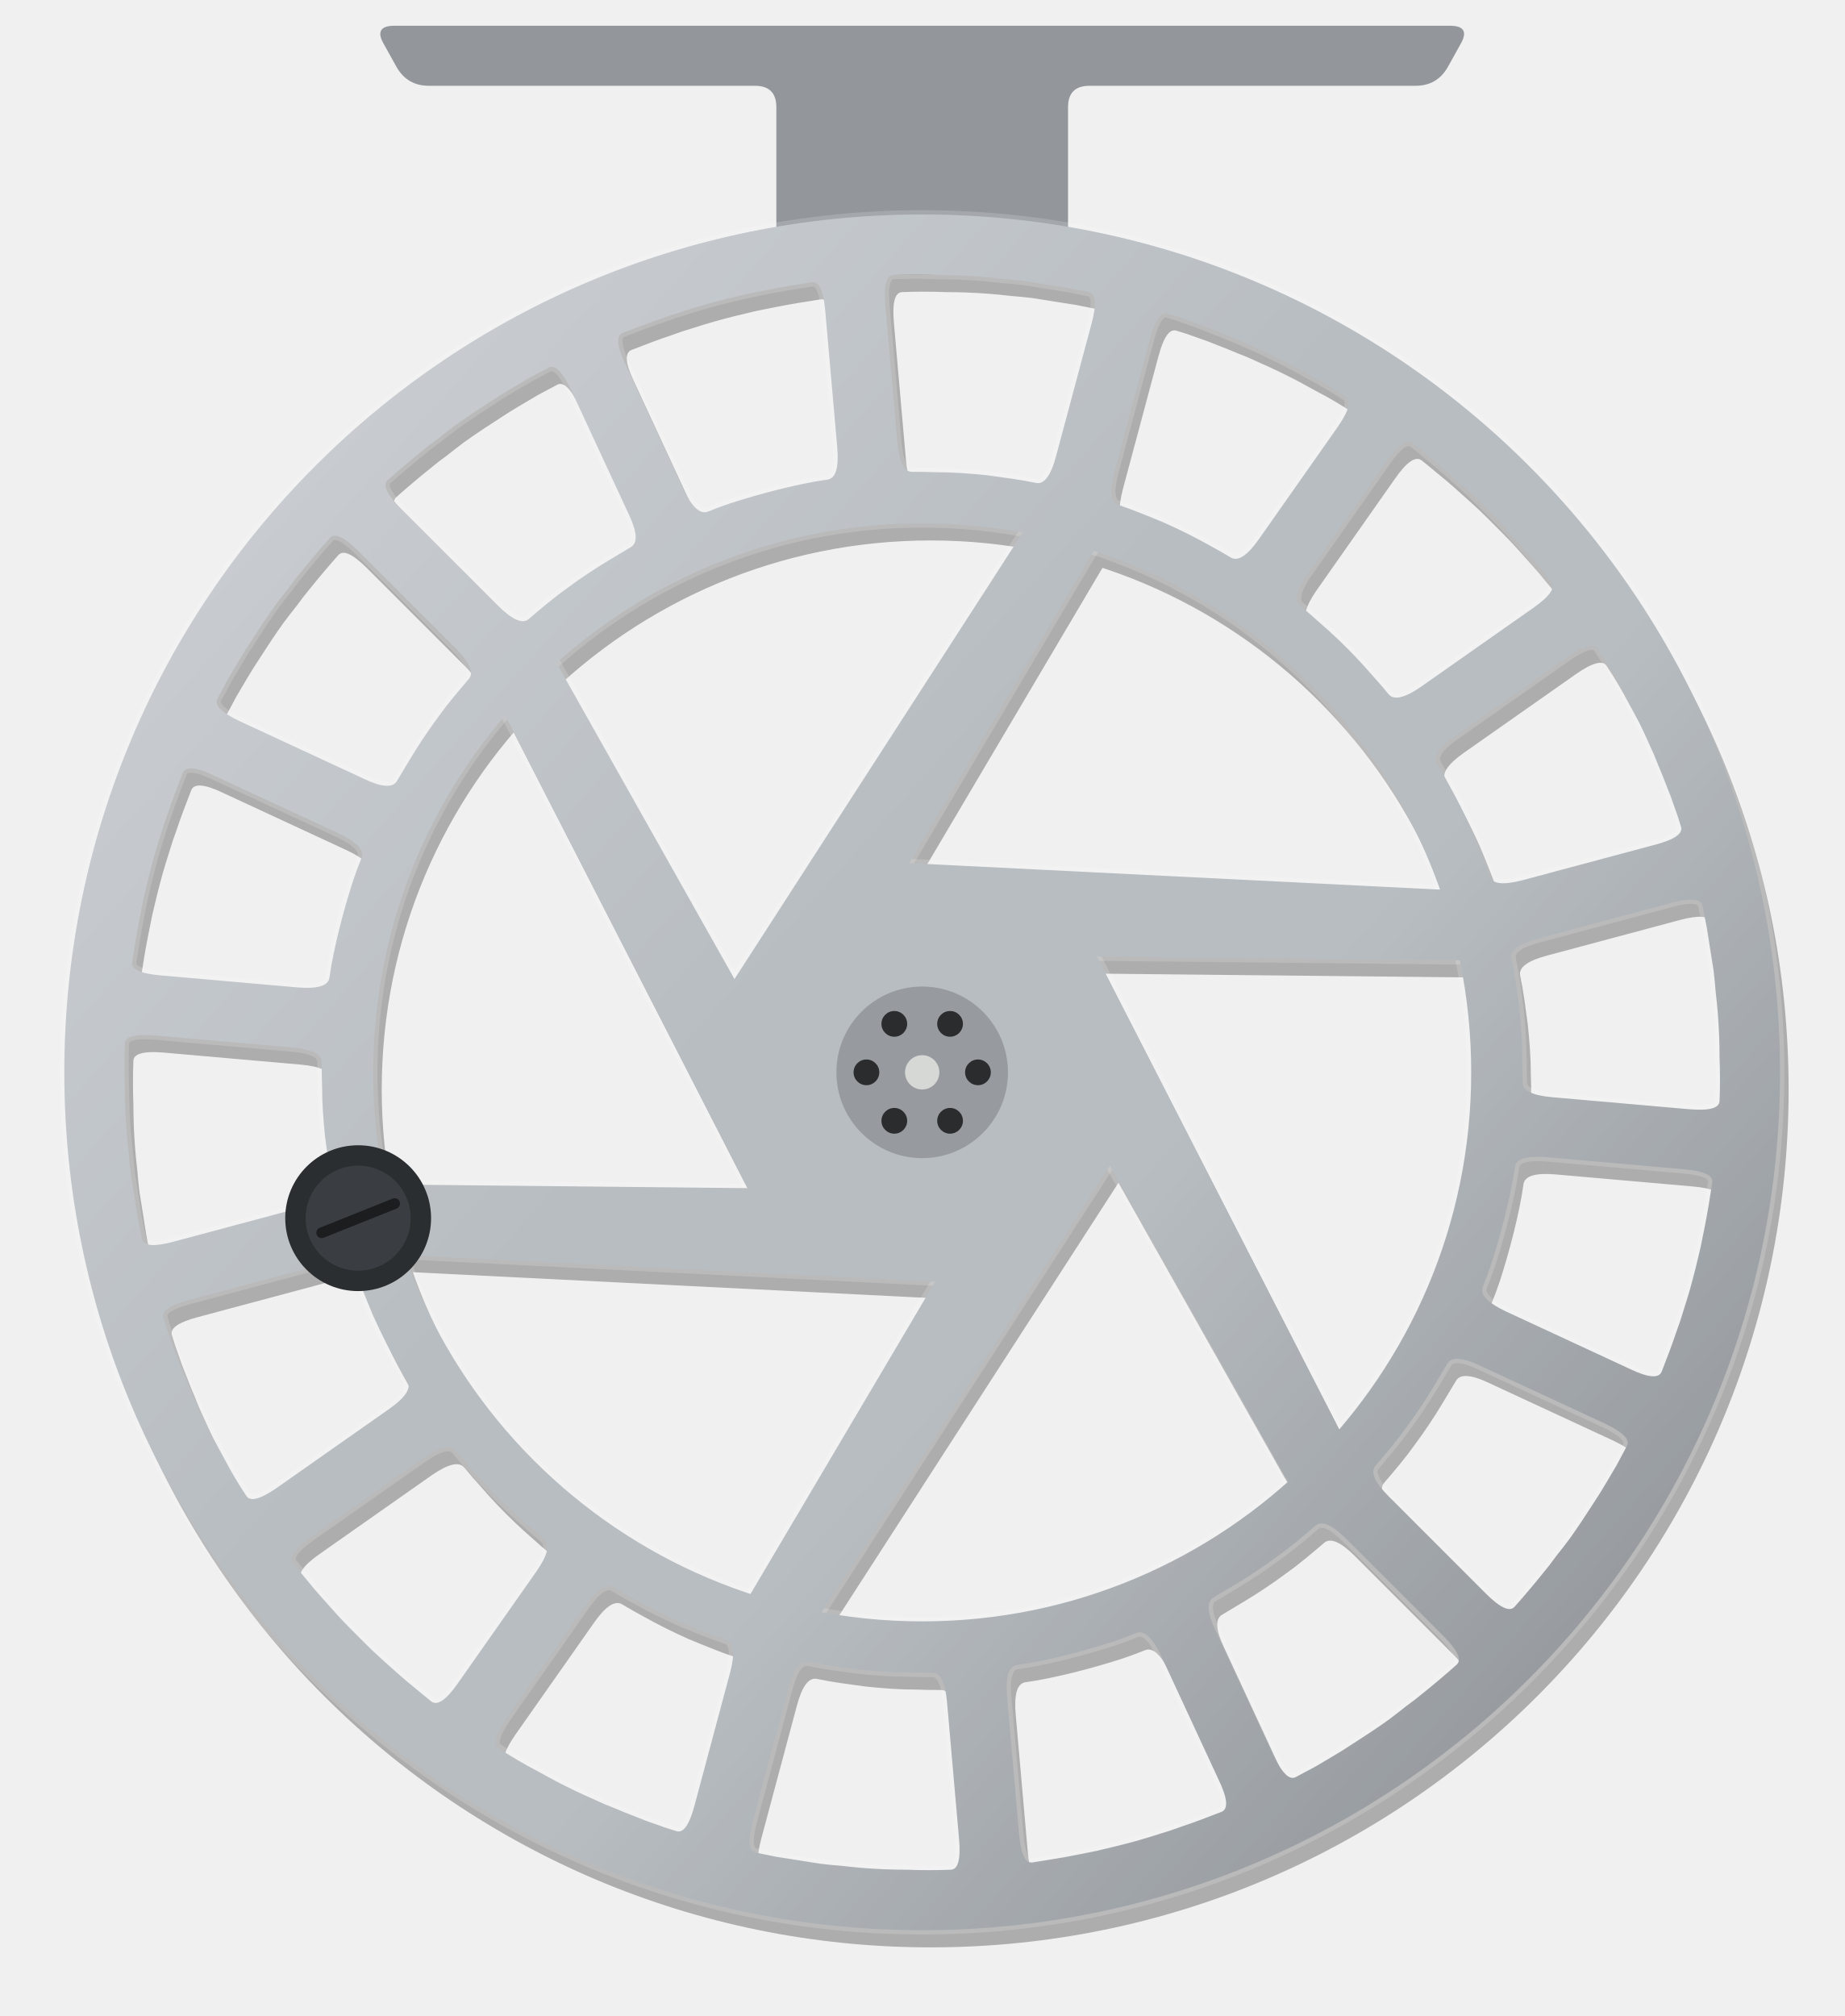
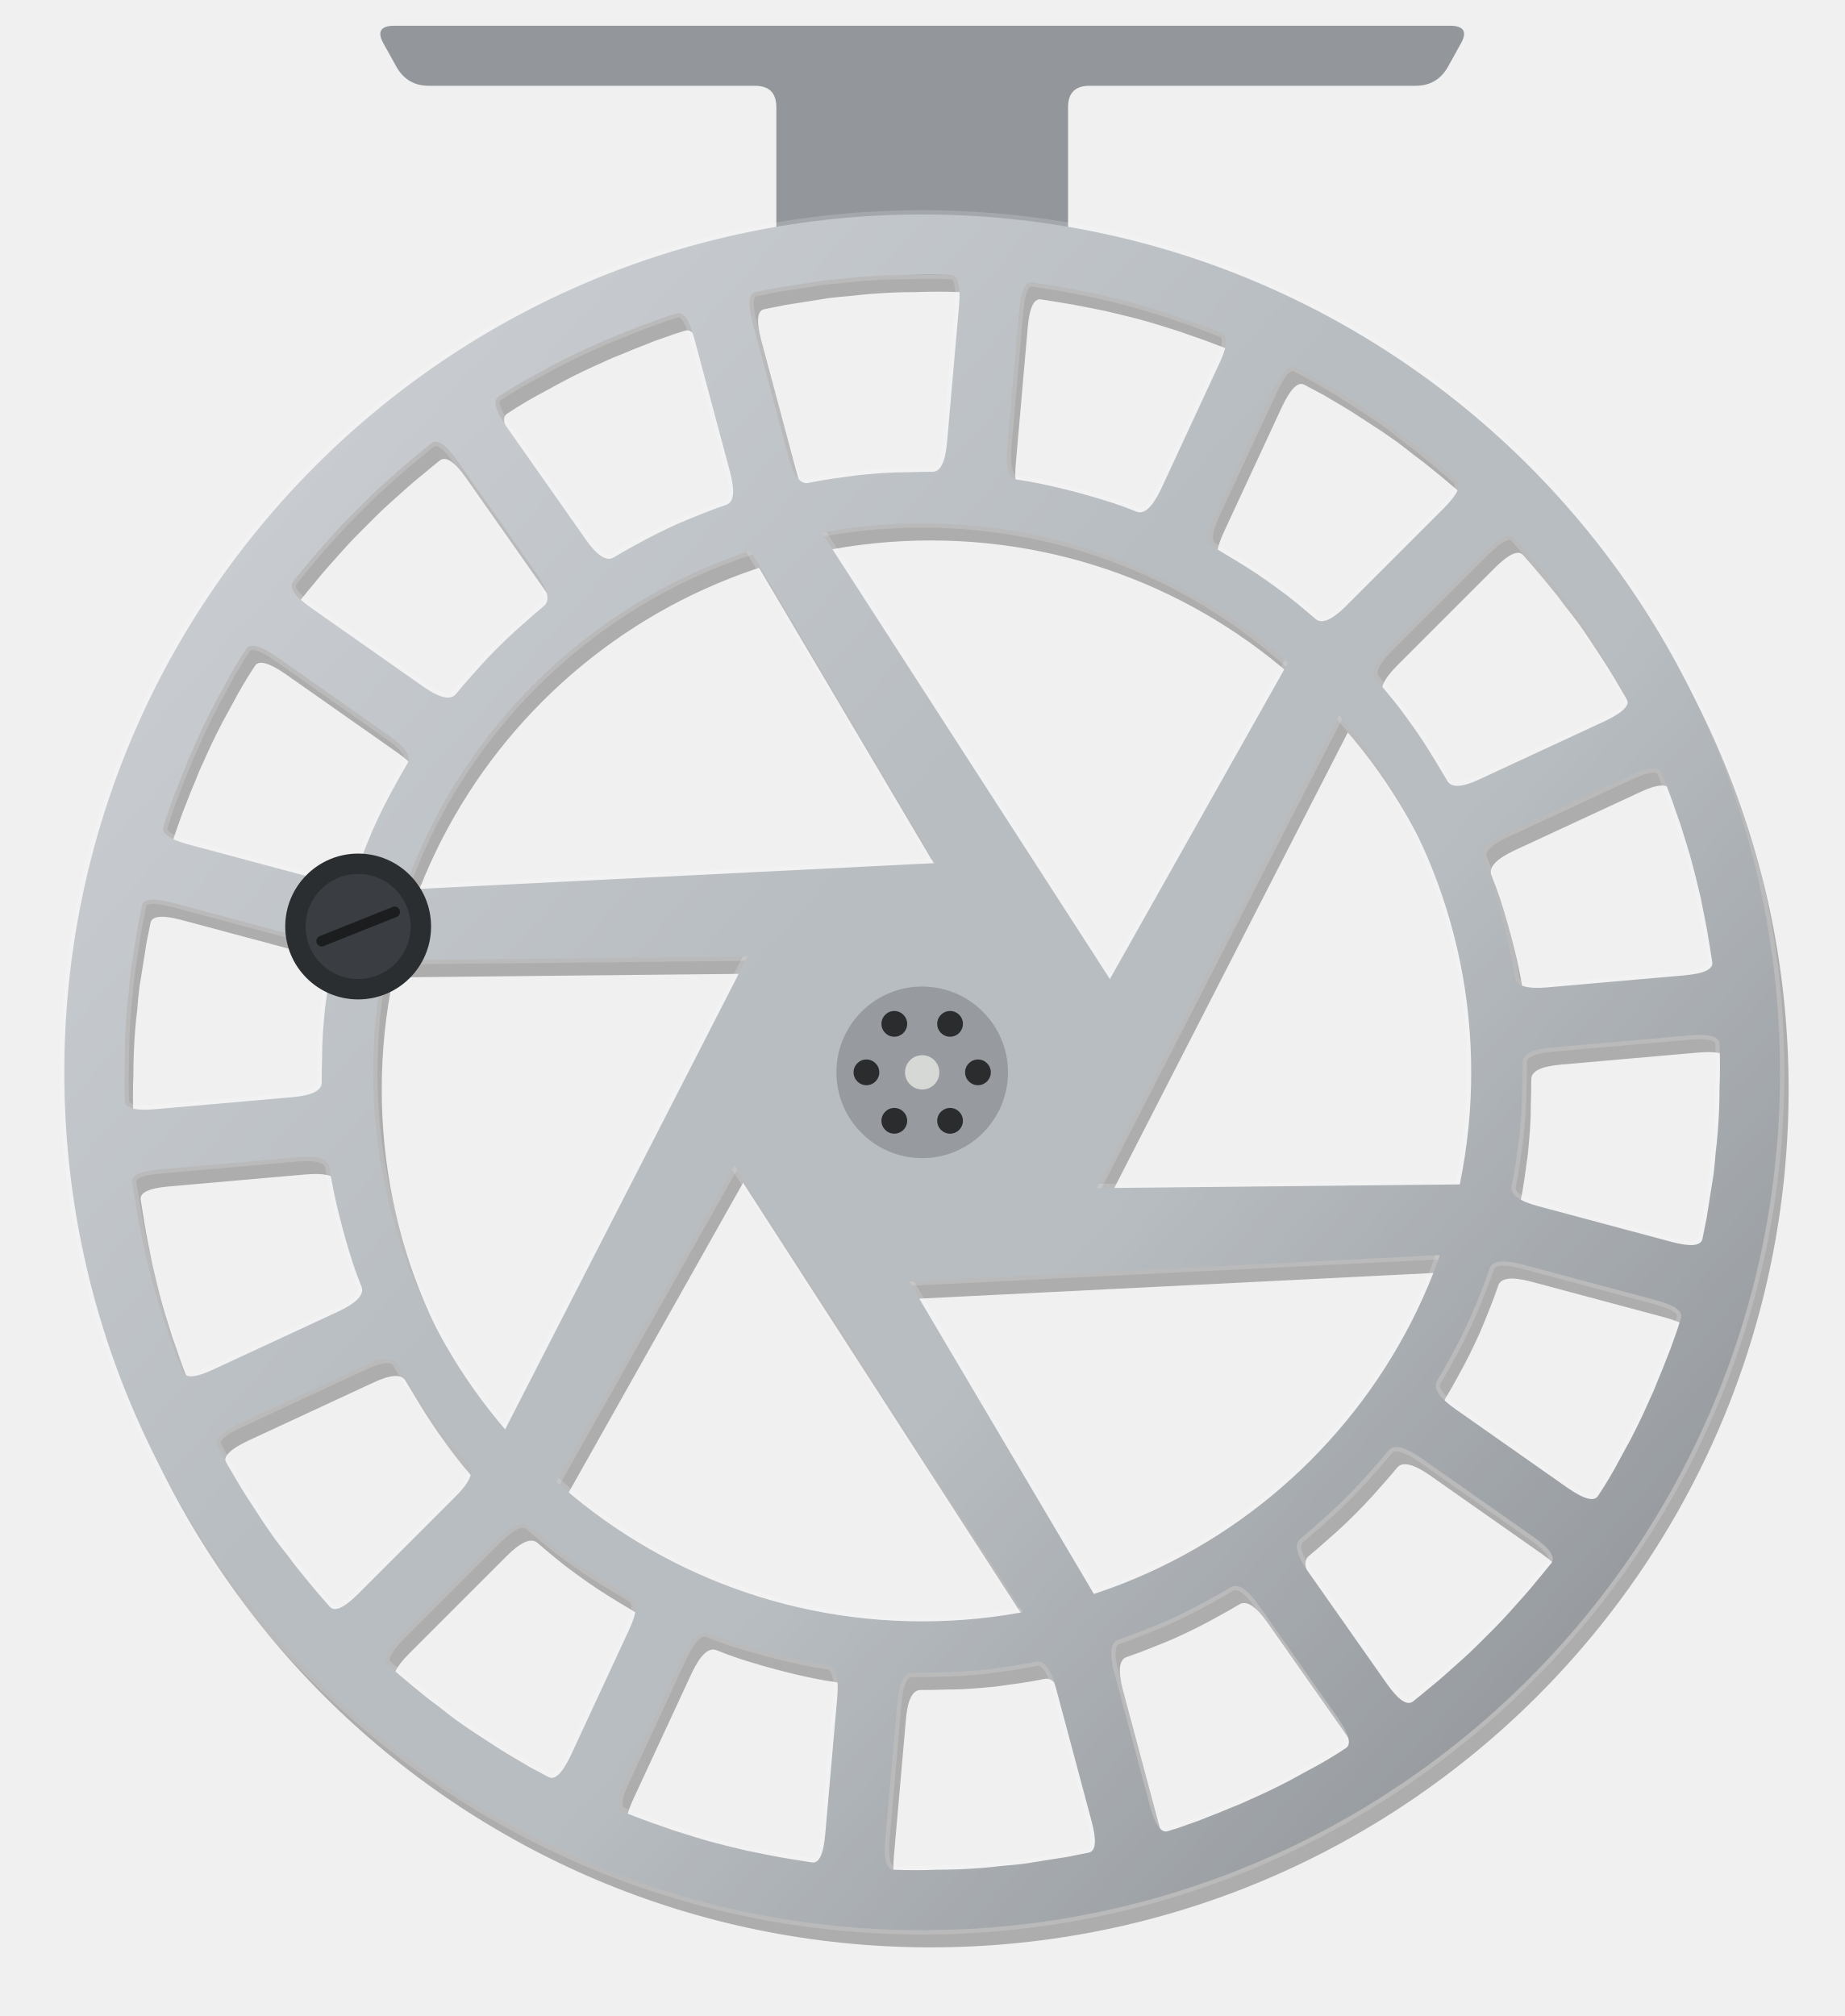
<svg xmlns="http://www.w3.org/2000/svg" viewBox="-215 -250 430 470" color="#b8bdc2">
  <defs>
    <linearGradient id="sheen" x1="0" y1="0" x2="1" y2="1">
      <stop offset="0" stop-color="#fff" stop-opacity=".4" />
      <stop offset=".45" stop-color="#fff" stop-opacity="0" />
      <stop offset=".6" stop-color="#000" stop-opacity="0" />
      <stop offset="1" stop-color="#000" stop-opacity=".3" />
    </linearGradient>
    <g id="back" fill-rule="evenodd">
      <path d="M-125.5 -239.7Q-128 -244 -123 -244L123 -244Q128 -244 125.5 -239.7L122.5 -234.3Q120 -230 115 -230L39 -230Q34 -230 34 -225L34 -191Q34 -186 29 -186L-29 -186Q-34 -186 -34 -191L-34 -225Q-34 -230 -39 -230L-115 -230Q-120 -230 -122.5 -234.3Z" />
    </g>
    <g id="body" fill-rule="evenodd">
-       <path d="M-200 0a200 200 0 1 0 400 0a200 200 0 1 0 -400 0ZM-128 0a128 128 0 1 0 256 0a128 128 0 1 0 -256 0ZM53.1 -171Q54.9 -177.7 57.3 -176.9L57.3 -176.9Q59.7 -176.2 62.1 -175.3L62.1 -175.3Q64.5 -174.5 66.9 -173.5L66.9 -173.5Q69.3 -172.6 71.6 -171.6L71.6 -171.6Q74 -170.7 76.3 -169.6L76.3 -169.6Q78.6 -168.6 80.9 -167.5L80.9 -167.5Q83.2 -166.4 85.5 -165.2L85.5 -165.2Q87.7 -164 89.9 -162.8L89.9 -162.8Q92.2 -161.6 94.4 -160.3L94.4 -160.3Q96.6 -159 98.7 -157.6L98.7 -157.6Q100.9 -156.3 96.9 -150.5L78.5 -124.3Q74.5 -118.6 72 -120L72 -120Q69.5 -121.5 66.9 -122.9L66.9 -122.9Q64.4 -124.3 61.8 -125.6L61.8 -125.6Q59.2 -126.9 56.5 -128.1L56.5 -128.1Q53.9 -129.2 51.1 -130.3L51.1 -130.3Q48.4 -131.4 45.7 -132.3L45.7 -132.3Q43 -133.2 44.8 -140ZM108.3 -142.5Q112.3 -148.2 114.4 -146.7L114.4 -146.7Q116.4 -145.1 118.3 -143.5L118.3 -143.5Q120.3 -141.9 122.2 -140.2L122.2 -140.2Q124.1 -138.5 126 -136.8L126 -136.8Q127.9 -135.1 129.7 -133.3L129.7 -133.3Q131.5 -131.5 133.3 -129.7L133.3 -129.7Q135.1 -127.9 136.8 -126L136.8 -126Q138.5 -124.1 140.2 -122.2L140.2 -122.2Q141.9 -120.3 143.5 -118.3L143.5 -118.3Q145.1 -116.4 146.7 -114.4L146.7 -114.4Q148.2 -112.3 142.5 -108.3L116.3 -89.9Q110.5 -85.9 108.7 -88.2L108.7 -88.2Q106.9 -90.4 104.9 -92.6L104.9 -92.6Q103 -94.8 101 -96.9L101 -96.9Q99 -99 96.9 -101L96.9 -101Q94.8 -103 92.6 -104.9L92.6 -104.9Q90.4 -106.9 88.2 -108.7L88.2 -108.7Q85.9 -110.5 89.9 -116.3ZM150.5 -96.9Q156.3 -100.9 157.6 -98.7L157.6 -98.7Q159 -96.6 160.3 -94.4L160.3 -94.4Q161.6 -92.2 162.8 -89.9L162.8 -89.9Q164 -87.7 165.2 -85.5L165.2 -85.5Q166.4 -83.2 167.5 -80.9L167.5 -80.9Q168.6 -78.6 169.6 -76.3L169.6 -76.3Q170.7 -74 171.6 -71.6L171.6 -71.6Q172.6 -69.3 173.5 -66.9L173.5 -66.9Q174.5 -64.5 175.3 -62.1L175.3 -62.1Q176.2 -59.7 176.9 -57.3L176.9 -57.3Q177.7 -54.9 171 -53.1L140 -44.8Q133.2 -43 132.3 -45.7L132.3 -45.7Q131.4 -48.4 130.3 -51.1L130.3 -51.1Q129.2 -53.9 128.1 -56.5L128.1 -56.5Q126.9 -59.2 125.6 -61.8L125.6 -61.8Q124.3 -64.4 122.9 -66.9L122.9 -66.9Q121.5 -69.5 120 -72L120 -72Q118.6 -74.5 124.3 -78.5ZM174.6 -39.5Q181.3 -41.3 181.9 -38.9L181.9 -38.9Q182.4 -36.4 182.9 -33.9L182.9 -33.9Q183.3 -31.4 183.7 -28.8L183.7 -28.8Q184.1 -26.3 184.5 -23.8L184.5 -23.8Q184.8 -21.3 185 -18.7L185 -18.7Q185.3 -16.2 185.5 -13.7L185.5 -13.7Q185.7 -11.1 185.8 -8.6L185.8 -8.6Q185.9 -6 185.9 -3.5L185.9 -3.5Q186 -1 186 1.6L186 1.6Q186 4.1 185.9 6.7L185.9 6.7Q185.8 9.2 178.8 8.6L146.9 5.8Q139.9 5.2 140 2.3L140 2.3Q140 -0.6 139.9 -3.5L139.9 -3.5Q139.9 -6.4 139.7 -9.3L139.7 -9.3Q139.5 -12.2 139.2 -15.1L139.2 -15.1Q138.8 -18 138.4 -20.9L138.4 -20.9Q138 -23.7 137.4 -26.6L137.4 -26.6Q136.9 -29.4 143.6 -31.2ZM177.6 22.6Q184.6 23.2 184.2 25.7L184.2 25.7Q183.8 28.2 183.4 30.7L183.4 30.7Q183 33.2 182.5 35.7L182.5 35.7Q182 38.2 181.5 40.7L181.5 40.7Q180.9 43.2 180.3 45.7L180.3 45.7Q179.7 48.1 179 50.6L179 50.6Q178.3 53 177.5 55.5L177.5 55.5Q176.8 57.9 175.9 60.3L175.9 60.3Q175.1 62.7 174.2 65.1L174.2 65.1Q173.3 67.5 172.4 69.8L172.4 69.8Q171.4 72.2 165.1 69.2L136 55.7Q129.7 52.7 130.7 50L130.7 50Q131.8 47.3 132.7 44.6L132.7 44.6Q133.6 41.8 134.4 39L134.4 39Q135.2 36.2 135.9 33.4L135.9 33.4Q136.6 30.6 137.2 27.7L137.2 27.7Q137.8 24.9 138.2 22L138.2 22Q138.7 19.2 145.7 19.8ZM159.2 81.9Q165.5 84.9 164.3 87.1L164.3 87.1Q163.1 89.4 161.9 91.6L161.9 91.6Q160.6 93.8 159.3 96L159.3 96Q158 98.2 156.6 100.3L156.6 100.3Q155.2 102.5 153.8 104.6L153.8 104.6Q152.4 106.7 150.9 108.8L150.9 108.8Q149.4 110.8 147.8 112.8L147.8 112.8Q146.3 114.9 144.7 116.8L144.7 116.8Q143.1 118.8 141.4 120.8L141.4 120.8Q139.8 122.7 138.1 124.6L138.1 124.6Q136.4 126.5 131.4 121.5L108.8 98.9Q103.8 93.9 105.7 91.7L105.7 91.7Q107.6 89.5 109.4 87.3L109.4 87.3Q111.3 85 113 82.6L113 82.6Q114.7 80.3 116.3 77.9L116.3 77.9Q117.9 75.5 119.4 73L119.4 73Q120.9 70.5 122.4 68L122.4 68Q123.8 65.4 130.1 68.4ZM121.5 131.4Q126.5 136.4 124.6 138.1L124.6 138.1Q122.7 139.8 120.8 141.4L120.8 141.4Q118.8 143.1 116.8 144.7L116.8 144.7Q114.9 146.3 112.8 147.8L112.8 147.8Q110.8 149.4 108.8 150.9L108.8 150.9Q106.7 152.4 104.6 153.8L104.6 153.8Q102.5 155.2 100.3 156.6L100.3 156.6Q98.2 158 96 159.3L96 159.3Q93.8 160.6 91.6 161.9L91.6 161.9Q89.4 163.1 87.1 164.3L87.1 164.3Q84.9 165.5 81.9 159.2L68.4 130.1Q65.4 123.8 68 122.4L68 122.4Q70.5 120.9 73 119.4L73 119.4Q75.5 117.9 77.9 116.3L77.9 116.3Q80.3 114.7 82.6 113L82.6 113Q85 111.3 87.3 109.4L87.3 109.4Q89.5 107.6 91.7 105.7L91.7 105.7Q93.9 103.8 98.9 108.8ZM69.2 165.1Q72.2 171.4 69.8 172.4L69.8 172.4Q67.5 173.3 65.1 174.2L65.1 174.2Q62.7 175.1 60.3 175.9L60.3 175.9Q57.9 176.8 55.5 177.5L55.5 177.5Q53 178.3 50.6 179L50.6 179Q48.1 179.7 45.7 180.3L45.7 180.3Q43.2 180.9 40.7 181.5L40.7 181.5Q38.2 182 35.7 182.5L35.7 182.5Q33.2 183 30.7 183.4L30.7 183.4Q28.2 183.8 25.7 184.2L25.7 184.2Q23.2 184.6 22.6 177.6L19.8 145.7Q19.2 138.7 22 138.2L22 138.2Q24.9 137.8 27.7 137.2L27.7 137.2Q30.6 136.6 33.4 135.9L33.4 135.9Q36.2 135.2 39 134.4L39 134.4Q41.8 133.6 44.6 132.7L44.6 132.7Q47.3 131.8 50 130.7L50 130.7Q52.7 129.7 55.7 136ZM8.6 178.8Q9.2 185.8 6.7 185.9L6.7 185.9Q4.1 186 1.6 186L1.6 186Q-1 186 -3.5 185.9L-3.5 185.9Q-6 185.9 -8.6 185.8L-8.6 185.8Q-11.1 185.7 -13.7 185.5L-13.7 185.5Q-16.2 185.3 -18.7 185L-18.7 185Q-21.3 184.8 -23.8 184.5L-23.8 184.5Q-26.3 184.1 -28.8 183.7L-28.8 183.7Q-31.4 183.3 -33.9 182.9L-33.9 182.9Q-36.4 182.4 -38.9 181.9L-38.9 181.9Q-41.3 181.3 -39.5 174.6L-31.2 143.6Q-29.4 136.9 -26.6 137.4L-26.6 137.4Q-23.7 138 -20.9 138.4L-20.9 138.4Q-18 138.8 -15.1 139.2L-15.1 139.2Q-12.2 139.5 -9.3 139.7L-9.3 139.7Q-6.4 139.9 -3.5 139.9L-3.5 139.9Q-0.6 140 2.3 140L2.3 140Q5.2 139.9 5.8 146.9ZM-53.1 171Q-54.9 177.7 -57.3 176.9L-57.3 176.9Q-59.7 176.2 -62.1 175.3L-62.1 175.3Q-64.5 174.5 -66.9 173.5L-66.9 173.5Q-69.3 172.6 -71.6 171.6L-71.6 171.6Q-74 170.7 -76.3 169.6L-76.3 169.6Q-78.6 168.6 -80.9 167.5L-80.9 167.5Q-83.2 166.4 -85.5 165.2L-85.5 165.2Q-87.7 164 -89.9 162.8L-89.9 162.8Q-92.2 161.6 -94.4 160.3L-94.4 160.3Q-96.6 159 -98.7 157.6L-98.7 157.6Q-100.9 156.3 -96.9 150.5L-78.5 124.3Q-74.5 118.6 -72 120L-72 120Q-69.5 121.5 -66.9 122.9L-66.9 122.9Q-64.4 124.3 -61.8 125.6L-61.8 125.6Q-59.2 126.9 -56.5 128.1L-56.5 128.1Q-53.9 129.2 -51.1 130.3L-51.1 130.3Q-48.4 131.4 -45.7 132.3L-45.7 132.3Q-43 133.2 -44.8 140ZM-108.3 142.5Q-112.3 148.2 -114.4 146.7L-114.4 146.7Q-116.4 145.1 -118.3 143.5L-118.3 143.5Q-120.3 141.9 -122.2 140.2L-122.2 140.2Q-124.1 138.5 -126 136.8L-126 136.8Q-127.9 135.1 -129.7 133.3L-129.7 133.3Q-131.5 131.5 -133.3 129.7L-133.3 129.7Q-135.1 127.9 -136.8 126L-136.8 126Q-138.5 124.1 -140.2 122.2L-140.2 122.2Q-141.9 120.3 -143.5 118.3L-143.5 118.3Q-145.1 116.4 -146.7 114.4L-146.7 114.4Q-148.2 112.3 -142.5 108.3L-116.3 89.9Q-110.5 85.9 -108.7 88.2L-108.7 88.2Q-106.9 90.4 -104.9 92.6L-104.9 92.6Q-103 94.8 -101 96.9L-101 96.9Q-99 99 -96.9 101L-96.9 101Q-94.8 103 -92.6 104.9L-92.6 104.9Q-90.4 106.9 -88.2 108.7L-88.2 108.7Q-85.9 110.5 -89.9 116.3ZM-150.5 96.9Q-156.3 100.9 -157.6 98.7L-157.6 98.7Q-159 96.6 -160.3 94.4L-160.3 94.4Q-161.6 92.2 -162.8 89.9L-162.8 89.9Q-164 87.7 -165.2 85.5L-165.2 85.5Q-166.4 83.2 -167.5 80.9L-167.5 80.9Q-168.6 78.6 -169.6 76.3L-169.6 76.3Q-170.7 74 -171.6 71.6L-171.6 71.6Q-172.6 69.3 -173.5 66.9L-173.5 66.9Q-174.5 64.5 -175.3 62.1L-175.3 62.1Q-176.2 59.7 -176.9 57.3L-176.9 57.3Q-177.7 54.9 -171 53.1L-140 44.8Q-133.2 43 -132.3 45.7L-132.3 45.7Q-131.4 48.4 -130.3 51.1L-130.3 51.1Q-129.2 53.9 -128.1 56.5L-128.1 56.5Q-126.9 59.2 -125.6 61.8L-125.6 61.8Q-124.3 64.4 -122.9 66.9L-122.9 66.9Q-121.5 69.5 -120 72L-120 72Q-118.6 74.5 -124.3 78.5ZM-174.6 39.5Q-181.3 41.3 -181.9 38.9L-181.9 38.9Q-182.4 36.4 -182.9 33.9L-182.9 33.9Q-183.3 31.4 -183.7 28.8L-183.7 28.8Q-184.1 26.3 -184.5 23.8L-184.5 23.8Q-184.8 21.3 -185 18.7L-185 18.7Q-185.3 16.2 -185.5 13.7L-185.5 13.7Q-185.7 11.1 -185.8 8.6L-185.8 8.6Q-185.9 6 -185.9 3.5L-185.9 3.5Q-186 1 -186 -1.6L-186 -1.6Q-186 -4.1 -185.9 -6.7L-185.9 -6.7Q-185.8 -9.2 -178.8 -8.6L-146.9 -5.8Q-139.9 -5.2 -140 -2.3L-140 -2.3Q-140 0.6 -139.9 3.5L-139.9 3.5Q-139.9 6.4 -139.7 9.3L-139.7 9.3Q-139.5 12.2 -139.2 15.1L-139.2 15.1Q-138.8 18 -138.4 20.9L-138.4 20.9Q-138 23.7 -137.4 26.6L-137.4 26.6Q-136.9 29.4 -143.6 31.2ZM-177.6 -22.6Q-184.6 -23.2 -184.2 -25.7L-184.2 -25.7Q-183.8 -28.2 -183.4 -30.7L-183.4 -30.7Q-183 -33.2 -182.5 -35.7L-182.5 -35.7Q-182 -38.2 -181.5 -40.7L-181.5 -40.7Q-180.9 -43.2 -180.3 -45.7L-180.3 -45.7Q-179.7 -48.1 -179 -50.6L-179 -50.6Q-178.3 -53 -177.5 -55.5L-177.5 -55.5Q-176.8 -57.9 -175.9 -60.3L-175.9 -60.3Q-175.1 -62.7 -174.2 -65.1L-174.2 -65.1Q-173.3 -67.5 -172.4 -69.8L-172.4 -69.8Q-171.4 -72.2 -165.1 -69.2L-136 -55.7Q-129.7 -52.7 -130.7 -50L-130.7 -50Q-131.8 -47.3 -132.7 -44.6L-132.7 -44.6Q-133.6 -41.8 -134.4 -39L-134.4 -39Q-135.2 -36.2 -135.9 -33.4L-135.9 -33.4Q-136.6 -30.6 -137.2 -27.7L-137.2 -27.7Q-137.8 -24.9 -138.2 -22L-138.2 -22Q-138.7 -19.2 -145.7 -19.8ZM-159.2 -81.9Q-165.5 -84.9 -164.3 -87.1L-164.3 -87.1Q-163.1 -89.4 -161.9 -91.6L-161.9 -91.6Q-160.6 -93.8 -159.3 -96L-159.3 -96Q-158 -98.2 -156.6 -100.3L-156.6 -100.3Q-155.2 -102.5 -153.8 -104.6L-153.8 -104.6Q-152.4 -106.7 -150.9 -108.8L-150.9 -108.8Q-149.4 -110.8 -147.8 -112.8L-147.8 -112.8Q-146.3 -114.9 -144.7 -116.8L-144.7 -116.8Q-143.1 -118.8 -141.4 -120.8L-141.4 -120.8Q-139.8 -122.7 -138.1 -124.6L-138.1 -124.6Q-136.4 -126.5 -131.4 -121.5L-108.8 -98.9Q-103.8 -93.9 -105.7 -91.7L-105.7 -91.7Q-107.6 -89.5 -109.4 -87.3L-109.4 -87.3Q-111.3 -85 -113 -82.6L-113 -82.6Q-114.7 -80.3 -116.3 -77.9L-116.3 -77.9Q-117.9 -75.5 -119.4 -73L-119.4 -73Q-120.9 -70.5 -122.4 -68L-122.4 -68Q-123.8 -65.4 -130.1 -68.4ZM-121.5 -131.4Q-126.5 -136.4 -124.6 -138.1L-124.6 -138.1Q-122.7 -139.8 -120.8 -141.4L-120.8 -141.4Q-118.8 -143.1 -116.8 -144.7L-116.8 -144.7Q-114.9 -146.3 -112.8 -147.8L-112.8 -147.8Q-110.8 -149.4 -108.8 -150.9L-108.8 -150.9Q-106.7 -152.4 -104.6 -153.8L-104.6 -153.8Q-102.5 -155.2 -100.3 -156.6L-100.3 -156.6Q-98.2 -158 -96 -159.3L-96 -159.3Q-93.8 -160.6 -91.6 -161.9L-91.6 -161.9Q-89.4 -163.1 -87.1 -164.3L-87.1 -164.3Q-84.9 -165.5 -81.9 -159.2L-68.4 -130.1Q-65.4 -123.8 -68 -122.4L-68 -122.4Q-70.5 -120.9 -73 -119.4L-73 -119.4Q-75.5 -117.9 -77.9 -116.3L-77.9 -116.3Q-80.3 -114.7 -82.6 -113L-82.6 -113Q-85 -111.3 -87.3 -109.4L-87.3 -109.4Q-89.5 -107.6 -91.7 -105.7L-91.7 -105.7Q-93.9 -103.8 -98.9 -108.8ZM-69.2 -165.1Q-72.2 -171.4 -69.8 -172.4L-69.8 -172.4Q-67.5 -173.3 -65.1 -174.2L-65.1 -174.2Q-62.7 -175.1 -60.3 -175.9L-60.3 -175.9Q-57.9 -176.8 -55.5 -177.5L-55.5 -177.5Q-53 -178.3 -50.6 -179L-50.6 -179Q-48.1 -179.7 -45.7 -180.3L-45.7 -180.3Q-43.2 -180.9 -40.7 -181.5L-40.7 -181.5Q-38.2 -182 -35.7 -182.5L-35.7 -182.5Q-33.2 -183 -30.7 -183.4L-30.7 -183.4Q-28.2 -183.8 -25.7 -184.2L-25.7 -184.2Q-23.2 -184.6 -22.6 -177.6L-19.8 -145.7Q-19.2 -138.7 -22 -138.2L-22 -138.2Q-24.9 -137.8 -27.7 -137.2L-27.7 -137.2Q-30.6 -136.6 -33.4 -135.9L-33.4 -135.9Q-36.2 -135.2 -39 -134.4L-39 -134.4Q-41.8 -133.6 -44.6 -132.7L-44.6 -132.7Q-47.3 -131.8 -50 -130.7L-50 -130.7Q-52.7 -129.7 -55.7 -136ZM-8.6 -178.8Q-9.2 -185.8 -6.7 -185.9L-6.7 -185.9Q-4.1 -186 -1.6 -186L-1.6 -186Q1 -186 3.5 -185.9L3.5 -185.9Q6 -185.9 8.6 -185.8L8.6 -185.8Q11.1 -185.7 13.7 -185.5L13.7 -185.5Q16.2 -185.3 18.7 -185L18.7 -185Q21.3 -184.8 23.8 -184.5L23.8 -184.5Q26.3 -184.1 28.8 -183.7L28.8 -183.7Q31.4 -183.3 33.9 -182.9L33.9 -182.9Q36.4 -182.4 38.9 -181.9L38.9 -181.9Q41.3 -181.3 39.5 -174.6L31.2 -143.6Q29.4 -136.9 26.6 -137.4L26.6 -137.4Q23.7 -138 20.9 -138.4L20.9 -138.4Q18 -138.8 15.1 -139.2L15.1 -139.2Q12.2 -139.5 9.3 -139.7L9.3 -139.7Q6.4 -139.9 3.5 -139.9L3.5 -139.9Q0.6 -140 -2.3 -140L-2.3 -140Q-5.2 -139.9 -5.8 -146.9Z" />
-       <path d="M-37.1 2.9Q-34.5 4.5 -33 1.9L41.5 -124.1Q43.1 -126.7 40.5 -128.3L32 -133.5Q29.5 -135.1 27.8 -132.6L-51.6 -9.6Q-53.2 -7.1 -50.7 -5.5Z" />
-       <path d="M-21 -30.6Q-21.1 -27.7 -18.1 -27.6L128.3 -26.1Q131.3 -26 131.3 -29L131.7 -39Q131.7 -42 128.7 -42.2L-17.5 -49.5Q-20.4 -49.6 -20.5 -46.6Z" />
-       <path d="M16 -33.5Q13.4 -32.1 14.9 -29.5L86.7 98Q88.2 100.6 90.8 99.2L99.6 94.5Q102.3 93.1 100.9 90.4L34.1 -39.9Q32.8 -42.5 30.1 -41.1Z" />
-       <path d="M37.1 -2.9Q34.5 -4.5 33 -1.9L-41.5 124.1Q-43.1 126.7 -40.5 128.3L-32 133.5Q-29.5 135.1 -27.8 132.6L51.6 9.6Q53.2 7.1 50.7 5.5Z" />
-       <path d="M21 30.6Q21.1 27.7 18.1 27.6L-128.3 26.1Q-131.3 26 -131.3 29L-131.7 39Q-131.7 42 -128.7 42.2L17.5 49.5Q20.4 49.6 20.5 46.6Z" />
-       <path d="M-16 33.5Q-13.4 32.1 -14.9 29.5L-86.7 -98Q-88.2 -100.6 -90.8 -99.2L-99.6 -94.5Q-102.3 -93.1 -100.9 -90.4L-34.1 39.9Q-32.8 42.5 -30.1 41.1Z" />
-       <path d="M-42.4 1.3Q-43.9 -1.3 -42.3 -3.9L-22.4 -36.1Q-20.8 -38.6 -17.8 -38.6L20.1 -37.4Q23.1 -37.3 24.5 -34.7L42.4 -1.3Q43.9 1.3 42.3 3.9L22.4 36.1Q20.8 38.6 17.8 38.6L-20.1 37.4Q-23.1 37.3 -24.5 34.7Z" />
+       <path d="M-200 0a200 200 0 1 0 400 0a200 200 0 1 0 -400 0ZM-128 0a128 128 0 1 0 256 0a128 128 0 1 0 -256 0ZM39.5 174.6Q41.3 181.3 38.9 181.9L38.9 181.9Q36.4 182.4 33.9 182.9L33.9 182.9Q31.4 183.3 28.8 183.7L28.8 183.7Q26.3 184.1 23.8 184.5L23.8 184.5Q21.3 184.8 18.7 185L18.7 185Q16.2 185.3 13.7 185.5L13.7 185.5Q11.1 185.7 8.6 185.8L8.6 185.8Q6 185.9 3.5 185.9L3.5 185.9Q1 186 -1.6 186L-1.6 186Q-4.1 186 -6.7 185.9L-6.7 185.9Q-9.2 185.8 -8.6 178.8L-5.8 146.9Q-5.2 139.9 -2.3 140L-2.3 140Q0.6 140 3.5 139.9L3.5 139.9Q6.4 139.9 9.3 139.7L9.3 139.7Q12.2 139.5 15.1 139.2L15.1 139.2Q18 138.8 20.9 138.4L20.9 138.4Q23.7 138 26.6 137.4L26.6 137.4Q29.4 136.9 31.2 143.6ZM-22.6 177.6Q-23.2 184.6 -25.7 184.2L-25.7 184.2Q-28.2 183.8 -30.7 183.4L-30.7 183.4Q-33.2 183 -35.7 182.5L-35.7 182.5Q-38.2 182 -40.7 181.5L-40.7 181.5Q-43.2 180.9 -45.7 180.3L-45.7 180.3Q-48.1 179.7 -50.6 179L-50.6 179Q-53 178.3 -55.5 177.5L-55.5 177.5Q-57.9 176.8 -60.3 175.9L-60.3 175.9Q-62.7 175.1 -65.1 174.2L-65.1 174.2Q-67.5 173.3 -69.8 172.4L-69.8 172.4Q-72.2 171.4 -69.2 165.1L-55.7 136Q-52.7 129.7 -50 130.7L-50 130.7Q-47.3 131.8 -44.6 132.7L-44.6 132.7Q-41.8 133.6 -39 134.4L-39 134.4Q-36.2 135.2 -33.4 135.9L-33.4 135.9Q-30.6 136.6 -27.7 137.2L-27.7 137.2Q-24.9 137.8 -22 138.2L-22 138.2Q-19.2 138.7 -19.8 145.7ZM-81.9 159.2Q-84.9 165.5 -87.1 164.3L-87.1 164.3Q-89.4 163.1 -91.6 161.9L-91.6 161.9Q-93.8 160.6 -96 159.3L-96 159.3Q-98.2 158 -100.3 156.6L-100.3 156.6Q-102.5 155.2 -104.6 153.8L-104.6 153.8Q-106.7 152.4 -108.8 150.9L-108.8 150.9Q-110.8 149.4 -112.8 147.8L-112.8 147.8Q-114.9 146.3 -116.8 144.7L-116.8 144.7Q-118.8 143.1 -120.8 141.4L-120.8 141.4Q-122.7 139.8 -124.6 138.1L-124.6 138.1Q-126.5 136.4 -121.5 131.4L-98.9 108.8Q-93.9 103.8 -91.7 105.7L-91.7 105.7Q-89.5 107.6 -87.3 109.4L-87.3 109.4Q-85 111.3 -82.6 113L-82.6 113Q-80.3 114.7 -77.9 116.3L-77.9 116.3Q-75.5 117.9 -73 119.4L-73 119.4Q-70.5 120.9 -68 122.4L-68 122.4Q-65.4 123.8 -68.4 130.1ZM-131.4 121.5Q-136.4 126.5 -138.1 124.6L-138.1 124.6Q-139.8 122.7 -141.4 120.8L-141.4 120.8Q-143.1 118.8 -144.7 116.8L-144.7 116.8Q-146.3 114.9 -147.8 112.8L-147.8 112.8Q-149.4 110.8 -150.9 108.8L-150.9 108.8Q-152.4 106.7 -153.8 104.6L-153.8 104.6Q-155.2 102.5 -156.6 100.3L-156.6 100.3Q-158 98.2 -159.3 96L-159.3 96Q-160.6 93.8 -161.9 91.6L-161.9 91.6Q-163.1 89.4 -164.3 87.1L-164.3 87.1Q-165.5 84.9 -159.2 81.9L-130.1 68.4Q-123.8 65.4 -122.4 68L-122.4 68Q-120.9 70.5 -119.4 73L-119.4 73Q-117.9 75.5 -116.3 77.9L-116.3 77.9Q-114.7 80.3 -113 82.6L-113 82.6Q-111.3 85 -109.4 87.3L-109.4 87.3Q-107.6 89.5 -105.7 91.7L-105.7 91.7Q-103.8 93.9 -108.8 98.9ZM-165.1 69.2Q-171.4 72.2 -172.4 69.8L-172.4 69.8Q-173.3 67.5 -174.2 65.1L-174.2 65.1Q-175.1 62.7 -175.9 60.3L-175.9 60.3Q-176.8 57.9 -177.5 55.5L-177.5 55.5Q-178.3 53 -179 50.6L-179 50.6Q-179.7 48.1 -180.3 45.7L-180.3 45.7Q-180.9 43.2 -181.5 40.7L-181.5 40.7Q-182 38.2 -182.5 35.7L-182.5 35.7Q-183 33.2 -183.4 30.7L-183.4 30.7Q-183.8 28.2 -184.2 25.7L-184.2 25.7Q-184.6 23.2 -177.6 22.6L-145.7 19.8Q-138.7 19.2 -138.2 22L-138.2 22Q-137.8 24.9 -137.2 27.7L-137.2 27.7Q-136.6 30.6 -135.9 33.4L-135.9 33.4Q-135.2 36.2 -134.4 39L-134.4 39Q-133.6 41.8 -132.7 44.6L-132.7 44.6Q-131.8 47.3 -130.7 50L-130.7 50Q-129.7 52.7 -136 55.7ZM-178.8 8.6Q-185.8 9.2 -185.9 6.7L-185.9 6.7Q-186 4.1 -186 1.6L-186 1.6Q-186 -1 -185.9 -3.5L-185.9 -3.5Q-185.9 -6 -185.8 -8.6L-185.8 -8.6Q-185.7 -11.1 -185.5 -13.7L-185.5 -13.7Q-185.3 -16.2 -185 -18.7L-185 -18.7Q-184.8 -21.3 -184.5 -23.8L-184.5 -23.8Q-184.1 -26.3 -183.7 -28.8L-183.7 -28.8Q-183.3 -31.4 -182.9 -33.9L-182.9 -33.9Q-182.4 -36.4 -181.9 -38.9L-181.9 -38.9Q-181.3 -41.3 -174.6 -39.5L-143.6 -31.2Q-136.9 -29.4 -137.4 -26.6L-137.4 -26.6Q-138 -23.7 -138.4 -20.9L-138.4 -20.9Q-138.8 -18 -139.2 -15.1L-139.2 -15.1Q-139.5 -12.2 -139.7 -9.3L-139.7 -9.3Q-139.9 -6.4 -139.9 -3.5L-139.9 -3.5Q-140 -0.6 -140 2.3L-140 2.3Q-139.9 5.2 -146.9 5.8ZM-171 -53.1Q-177.7 -54.9 -176.9 -57.3L-176.9 -57.3Q-176.2 -59.7 -175.3 -62.1L-175.3 -62.1Q-174.5 -64.5 -173.5 -66.9L-173.5 -66.9Q-172.6 -69.3 -171.6 -71.6L-171.6 -71.6Q-170.7 -74 -169.6 -76.3L-169.6 -76.3Q-168.6 -78.6 -167.5 -80.9L-167.5 -80.9Q-166.4 -83.2 -165.2 -85.5L-165.2 -85.5Q-164 -87.7 -162.8 -89.9L-162.8 -89.9Q-161.6 -92.2 -160.3 -94.4L-160.3 -94.4Q-159 -96.6 -157.6 -98.7L-157.6 -98.7Q-156.3 -100.9 -150.5 -96.9L-124.3 -78.5Q-118.6 -74.5 -120 -72L-120 -72Q-121.5 -69.5 -122.9 -66.9L-122.9 -66.9Q-124.3 -64.4 -125.6 -61.8L-125.6 -61.8Q-126.9 -59.2 -128.1 -56.5L-128.1 -56.5Q-129.2 -53.9 -130.3 -51.1L-130.3 -51.1Q-131.4 -48.4 -132.3 -45.7L-132.3 -45.7Q-133.2 -43 -140 -44.8ZM-142.5 -108.3Q-148.2 -112.3 -146.7 -114.4L-146.7 -114.4Q-145.1 -116.4 -143.5 -118.3L-143.5 -118.3Q-141.9 -120.3 -140.2 -122.2L-140.2 -122.2Q-138.5 -124.1 -136.8 -126L-136.8 -126Q-135.1 -127.9 -133.3 -129.7L-133.3 -129.7Q-131.5 -131.5 -129.7 -133.3L-129.7 -133.3Q-127.9 -135.1 -126 -136.8L-126 -136.8Q-124.1 -138.5 -122.2 -140.2L-122.2 -140.2Q-120.3 -141.9 -118.3 -143.5L-118.3 -143.5Q-116.4 -145.1 -114.4 -146.7L-114.4 -146.7Q-112.3 -148.2 -108.3 -142.5L-89.9 -116.3Q-85.9 -110.5 -88.2 -108.7L-88.2 -108.7Q-90.4 -106.9 -92.6 -104.9L-92.6 -104.9Q-94.8 -103 -96.9 -101L-96.9 -101Q-99 -99 -101 -96.9L-101 -96.9Q-103 -94.8 -104.9 -92.6L-104.9 -92.6Q-106.9 -90.4 -108.7 -88.2L-108.7 -88.2Q-110.5 -85.9 -116.3 -89.9ZM-96.9 -150.5Q-100.9 -156.3 -98.7 -157.6L-98.7 -157.6Q-96.6 -159 -94.4 -160.3L-94.4 -160.3Q-92.2 -161.6 -89.9 -162.8L-89.9 -162.8Q-87.7 -164 -85.5 -165.2L-85.5 -165.2Q-83.2 -166.4 -80.9 -167.5L-80.9 -167.5Q-78.6 -168.6 -76.3 -169.6L-76.3 -169.6Q-74 -170.7 -71.6 -171.6L-71.6 -171.6Q-69.3 -172.6 -66.9 -173.5L-66.9 -173.5Q-64.5 -174.5 -62.1 -175.3L-62.1 -175.3Q-59.7 -176.2 -57.3 -176.9L-57.3 -176.9Q-54.9 -177.7 -53.1 -171L-44.8 -140Q-43 -133.2 -45.7 -132.3L-45.7 -132.3Q-48.4 -131.4 -51.1 -130.3L-51.1 -130.3Q-53.9 -129.2 -56.5 -128.1L-56.5 -128.1Q-59.2 -126.9 -61.8 -125.6L-61.8 -125.6Q-64.4 -124.3 -66.9 -122.9L-66.9 -122.9Q-69.5 -121.5 -72 -120L-72 -120Q-74.5 -118.6 -78.5 -124.3ZM-39.5 -174.6Q-41.3 -181.3 -38.9 -181.9L-38.9 -181.9Q-36.4 -182.4 -33.9 -182.9L-33.9 -182.9Q-31.4 -183.3 -28.8 -183.7L-28.8 -183.7Q-26.3 -184.1 -23.8 -184.5L-23.8 -184.5Q-21.3 -184.8 -18.7 -185L-18.7 -185Q-16.2 -185.3 -13.7 -185.5L-13.7 -185.5Q-11.1 -185.7 -8.6 -185.8L-8.6 -185.8Q-6 -185.9 -3.5 -185.9L-3.5 -185.9Q-1 -186 1.6 -186L1.6 -186Q4.1 -186 6.7 -185.9L6.7 -185.9Q9.2 -185.8 8.6 -178.8L5.8 -146.9Q5.2 -139.9 2.3 -140L2.3 -140Q-0.6 -140 -3.5 -139.9L-3.5 -139.9Q-6.4 -139.9 -9.3 -139.7L-9.3 -139.7Q-12.2 -139.5 -15.1 -139.2L-15.1 -139.2Q-18 -138.8 -20.9 -138.4L-20.9 -138.4Q-23.7 -138 -26.6 -137.4L-26.6 -137.4Q-29.4 -136.9 -31.2 -143.6ZM22.6 -177.6Q23.2 -184.6 25.7 -184.2L25.7 -184.2Q28.2 -183.8 30.7 -183.4L30.7 -183.4Q33.2 -183 35.7 -182.5L35.7 -182.5Q38.2 -182 40.7 -181.5L40.7 -181.5Q43.2 -180.9 45.7 -180.3L45.7 -180.3Q48.1 -179.7 50.6 -179L50.6 -179Q53 -178.3 55.5 -177.5L55.5 -177.5Q57.9 -176.8 60.3 -175.9L60.3 -175.9Q62.7 -175.1 65.1 -174.2L65.1 -174.2Q67.5 -173.3 69.8 -172.4L69.8 -172.4Q72.2 -171.4 69.2 -165.1L55.7 -136Q52.7 -129.7 50 -130.7L50 -130.7Q47.3 -131.8 44.6 -132.7L44.6 -132.7Q41.8 -133.6 39 -134.4L39 -134.4Q36.2 -135.2 33.4 -135.9L33.4 -135.9Q30.6 -136.6 27.7 -137.2L27.7 -137.2Q24.9 -137.8 22 -138.2L22 -138.2Q19.2 -138.7 19.8 -145.7ZM81.9 -159.2Q84.9 -165.5 87.1 -164.3L87.1 -164.3Q89.4 -163.1 91.6 -161.9L91.6 -161.9Q93.8 -160.6 96 -159.3L96 -159.3Q98.2 -158 100.3 -156.6L100.3 -156.6Q102.5 -155.2 104.6 -153.8L104.6 -153.8Q106.7 -152.4 108.8 -150.9L108.8 -150.9Q110.8 -149.4 112.8 -147.8L112.8 -147.8Q114.9 -146.3 116.8 -144.7L116.8 -144.7Q118.8 -143.1 120.8 -141.4L120.8 -141.4Q122.7 -139.8 124.6 -138.1L124.6 -138.1Q126.5 -136.4 121.5 -131.4L98.9 -108.8Q93.9 -103.8 91.7 -105.7L91.7 -105.7Q89.5 -107.6 87.3 -109.4L87.3 -109.4Q85 -111.3 82.6 -113L82.6 -113Q80.3 -114.7 77.9 -116.3L77.9 -116.3Q75.5 -117.9 73 -119.4L73 -119.4Q70.5 -120.9 68 -122.4L68 -122.4Q65.4 -123.8 68.4 -130.1ZM131.4 -121.5Q136.4 -126.5 138.1 -124.6L138.1 -124.6Q139.8 -122.7 141.4 -120.8L141.4 -120.8Q143.1 -118.8 144.7 -116.8L144.7 -116.8Q146.3 -114.9 147.8 -112.8L147.8 -112.8Q149.4 -110.8 150.9 -108.8L150.9 -108.8Q152.4 -106.7 153.8 -104.6L153.8 -104.6Q155.2 -102.5 156.6 -100.3L156.6 -100.3Q158 -98.2 159.3 -96L159.3 -96Q160.6 -93.8 161.9 -91.6L161.9 -91.6Q163.1 -89.4 164.3 -87.1L164.3 -87.1Q165.5 -84.9 159.2 -81.9L130.1 -68.4Q123.8 -65.4 122.4 -68L122.4 -68Q120.9 -70.5 119.4 -73L119.4 -73Q117.9 -75.5 116.3 -77.9L116.3 -77.9Q114.7 -80.3 113 -82.6L113 -82.6Q111.3 -85 109.4 -87.3L109.4 -87.3Q107.6 -89.5 105.7 -91.7L105.7 -91.7Q103.8 -93.9 108.8 -98.9ZM165.1 -69.2Q171.4 -72.2 172.4 -69.8L172.4 -69.8Q173.3 -67.5 174.2 -65.1L174.2 -65.1Q175.1 -62.7 175.9 -60.3L175.9 -60.3Q176.8 -57.9 177.5 -55.5L177.5 -55.5Q178.3 -53 179 -50.6L179 -50.6Q179.7 -48.1 180.3 -45.7L180.3 -45.7Q180.9 -43.2 181.5 -40.7L181.5 -40.7Q182 -38.2 182.5 -35.7L182.5 -35.7Q183 -33.2 183.4 -30.7L183.4 -30.7Q183.8 -28.2 184.2 -25.7L184.2 -25.7Q184.6 -23.2 177.6 -22.6L145.7 -19.8Q138.7 -19.2 138.2 -22L138.2 -22Q137.8 -24.9 137.2 -27.7L137.2 -27.7Q136.6 -30.6 135.9 -33.4L135.9 -33.4Q135.2 -36.2 134.4 -39L134.4 -39Q133.6 -41.8 132.7 -44.6L132.7 -44.6Q131.8 -47.3 130.7 -50L130.7 -50Q129.7 -52.7 136 -55.7ZM178.8 -8.6Q185.8 -9.2 185.9 -6.7L185.9 -6.7Q186 -4.1 186 -1.6L186 -1.6Q186 1 185.9 3.5L185.9 3.5Q185.9 6 185.8 8.6L185.8 8.6Q185.7 11.1 185.5 13.7L185.5 13.7Q185.3 16.2 185 18.7L185 18.7Q184.8 21.3 184.5 23.8L184.5 23.8Q184.1 26.3 183.7 28.8L183.7 28.8Q183.3 31.4 182.9 33.9L182.9 33.9Q182.4 36.4 181.9 38.9L181.9 38.9Q181.3 41.3 174.6 39.5L143.6 31.2Q136.9 29.4 137.4 26.6L137.4 26.6Q138 23.7 138.4 20.9L138.4 20.9Q138.8 18 139.2 15.1L139.2 15.1Q139.5 12.2 139.7 9.3L139.7 9.3Q139.9 6.4 139.9 3.5L139.9 3.5Q140 0.6 140 -2.3L140 -2.3Q139.9 -5.2 146.9 -5.8ZM171 53.1Q177.7 54.9 176.9 57.3L176.9 57.3Q176.2 59.7 175.3 62.1L175.3 62.1Q174.5 64.5 173.5 66.9L173.5 66.9Q172.6 69.3 171.6 71.6L171.6 71.6Q170.7 74 169.6 76.3L169.6 76.3Q168.6 78.6 167.5 80.9L167.5 80.9Q166.4 83.2 165.2 85.5L165.2 85.5Q164 87.7 162.8 89.9L162.8 89.9Q161.6 92.2 160.3 94.4L160.3 94.4Q159 96.6 157.6 98.7L157.6 98.7Q156.3 100.9 150.5 96.9L124.3 78.5Q118.6 74.5 120 72L120 72Q121.5 69.5 122.9 66.9L122.9 66.9Q124.3 64.4 125.6 61.8L125.6 61.8Q126.9 59.2 128.1 56.5L128.1 56.5Q129.2 53.9 130.3 51.1L130.3 51.1Q131.4 48.4 132.3 45.7L132.3 45.7Q133.2 43 140 44.8ZM142.5 108.3Q148.2 112.3 146.7 114.4L146.7 114.4Q145.1 116.4 143.5 118.3L143.5 118.3Q141.9 120.3 140.2 122.2L140.2 122.2Q138.5 124.1 136.8 126L136.8 126Q135.1 127.9 133.3 129.7L133.3 129.7Q131.5 131.5 129.7 133.3L129.7 133.3Q127.9 135.1 126 136.8L126 136.8Q124.1 138.5 122.2 140.2L122.2 140.2Q120.3 141.9 118.3 143.5L118.3 143.5Q116.4 145.1 114.4 146.7L114.4 146.7Q112.3 148.2 108.3 142.5L89.9 116.3Q85.9 110.5 88.2 108.7L88.2 108.7Q90.4 106.9 92.6 104.9L92.6 104.9Q94.8 103 96.9 101L96.9 101Q99 99 101 96.9L101 96.9Q103 94.8 104.9 92.6L104.9 92.6Q106.9 90.4 108.7 88.2L108.7 88.2Q110.5 85.9 116.3 89.9ZM96.9 150.5Q100.9 156.3 98.7 157.6L98.7 157.6Q96.6 159 94.4 160.3L94.4 160.3Q92.2 161.6 89.9 162.8L89.9 162.8Q87.7 164 85.5 165.2L85.5 165.2Q83.2 166.4 80.9 167.5L80.9 167.5Q78.6 168.6 76.3 169.6L76.3 169.6Q74 170.7 71.6 171.6L71.6 171.6Q69.3 172.6 66.9 173.5L66.9 173.5Q64.5 174.5 62.1 175.3L62.1 175.3Q59.7 176.2 57.3 176.9L57.3 176.9Q54.9 177.7 53.1 171L44.8 140Q43 133.2 45.7 132.3L45.7 132.3Q48.4 131.4 51.1 130.3L51.1 130.3Q53.9 129.2 56.5 128.1L56.5 128.1Q59.2 126.9 61.8 125.6L61.8 125.6Q64.4 124.3 66.9 122.9L66.9 122.9Q69.5 121.5 72 120L72 120Q74.5 118.6 78.5 124.3Z" />
+       <path d="M-50.7 5.5Q-53.2 7.1 -51.6 9.6L27.8 132.6Q29.5 135.1 32 133.5L40.5 128.3Q43.1 126.7 41.5 124.1L-33 -1.9Q-34.5 -4.5 -37.1 -2.9Z" />
+       <path d="M-20.5 46.6Q-20.4 49.6 -17.5 49.5L128.7 42.2Q131.7 42 131.7 39L131.3 29Q131.3 26 128.3 26.1L-18.1 27.6Q-21.1 27.7 -21 30.6Z" />
+       <path d="M30.1 41.1Q32.8 42.5 34.1 39.9L100.9 -90.4Q102.3 -93.1 99.6 -94.5L90.8 -99.2Q88.2 -100.6 86.7 -98L14.9 29.5Q13.4 32.1 16 33.5Z" />
+       <path d="M50.7 -5.5Q53.2 -7.1 51.6 -9.6L-27.8 -132.6Q-29.5 -135.1 -32 -133.5L-40.5 -128.3Q-43.1 -126.7 -41.5 -124.1L33 1.9Q34.5 4.5 37.1 2.9Z" />
+       <path d="M20.5 -46.6Q20.4 -49.6 17.5 -49.5L-128.7 -42.2Q-131.7 -42 -131.7 -39L-131.3 -29Q-131.3 -26 -128.3 -26.1L18.1 -27.6Q21.1 -27.7 21 -30.6Z" />
+       <path d="M-30.1 -41.1Q-32.8 -42.5 -34.1 -39.9L-100.9 90.4Q-102.3 93.1 -99.6 94.5L-90.8 99.2Q-88.2 100.6 -86.7 98L-14.9 -29.5Q-13.4 -32.1 -16 -33.5Z" />
+       <path d="M-42.4 -1.3Q-43.9 1.3 -42.3 3.9L-22.4 36.1Q-20.8 38.6 -17.8 38.6L20.1 37.4Q23.1 37.3 24.5 34.7L42.4 1.3Q43.9 -1.3 42.3 -3.9L22.4 -36.1Q20.8 -38.6 17.8 -38.6L-20.1 -37.4Q-23.1 -37.3 -24.5 -34.7Z" />
      <path d="M-30 0a30 30 0 1 0 60 0a30 30 0 1 0 -60 0Z" />
    </g>
    <mask id="body-mask">
      <use href="#body" fill="#fff" />
    </mask>
  </defs>
  <use href="#back" fill="currentColor" />
  <use href="#back" fill="#000" opacity=".2" />
  <use href="#body" fill="#000" opacity=".28" transform="translate(2 4)" />
  <use href="#body" fill="none" stroke="#fff" stroke-opacity=".16" stroke-width="2" />
  <use href="#body" fill="currentColor" />
  <rect x="-215" y="-250" width="430" height="470" fill="url(#sheen)" mask="url(#body-mask)" />
-   <circle cx="-131.5" cy="34" r="17" fill="#2b2e31" />
-   <circle cx="-131.5" cy="34" r="12.24" fill="#3a3e42" />
-   <path d="M-140 37.4L-123 30.6" stroke="#1b1d1f" stroke-width="2.5" stroke-linecap="round" />
+   <circle cx="-131.5" cy="-34" r="17" fill="#2b2e31" />
+   <circle cx="-131.5" cy="-34" r="12.24" fill="#3a3e42" />
+   <path d="M-140 -30.6L-123 -37.4" stroke="#1b1d1f" stroke-width="2.5" stroke-linecap="round" />
  <circle r="20" fill="#000" fill-opacity=".18" />
  <circle cx="13.0" cy="0.0" r="3" fill="#2a2c2e" />
  <circle cx="6.5" cy="11.3" r="3" fill="#2a2c2e" />
  <circle cx="-6.5" cy="11.3" r="3" fill="#2a2c2e" />
  <circle cx="-13.0" cy="0.0" r="3" fill="#2a2c2e" />
  <circle cx="-6.5" cy="-11.3" r="3" fill="#2a2c2e" />
  <circle cx="6.5" cy="-11.3" r="3" fill="#2a2c2e" />
  <circle r="4" fill="#d6d8d6" />
</svg>
